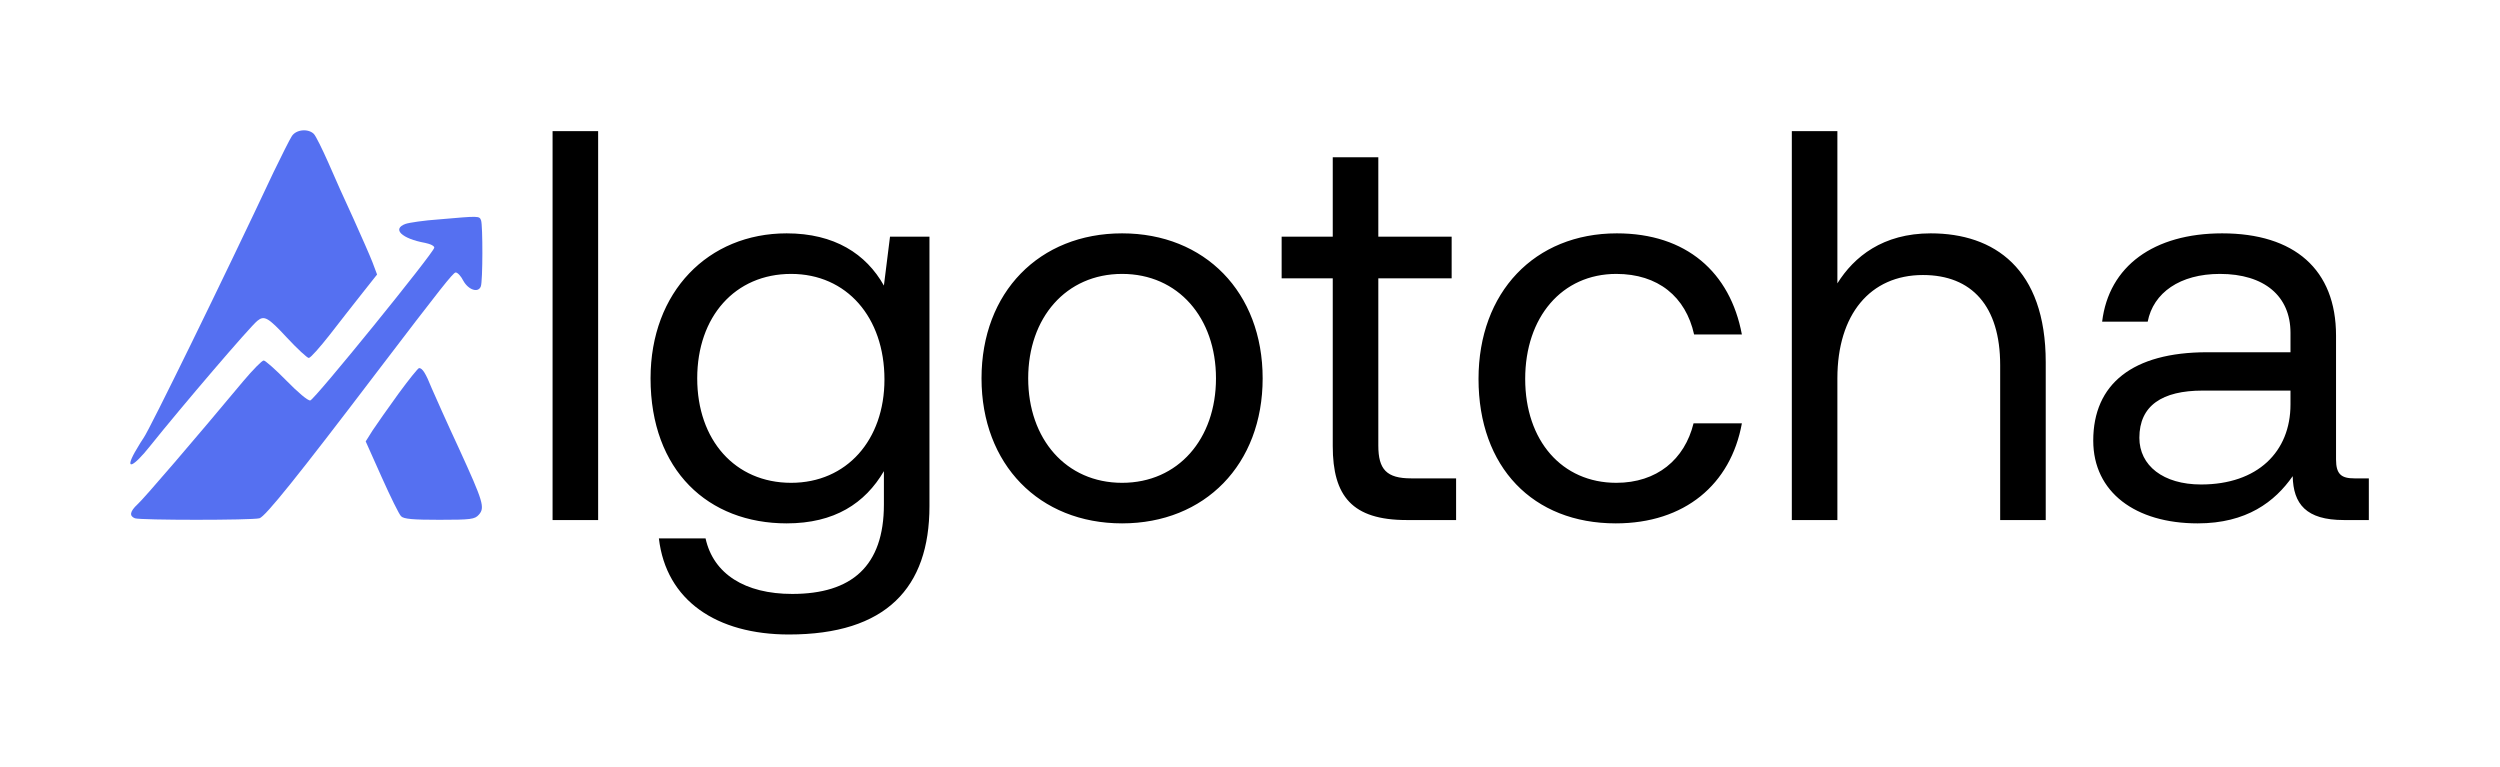
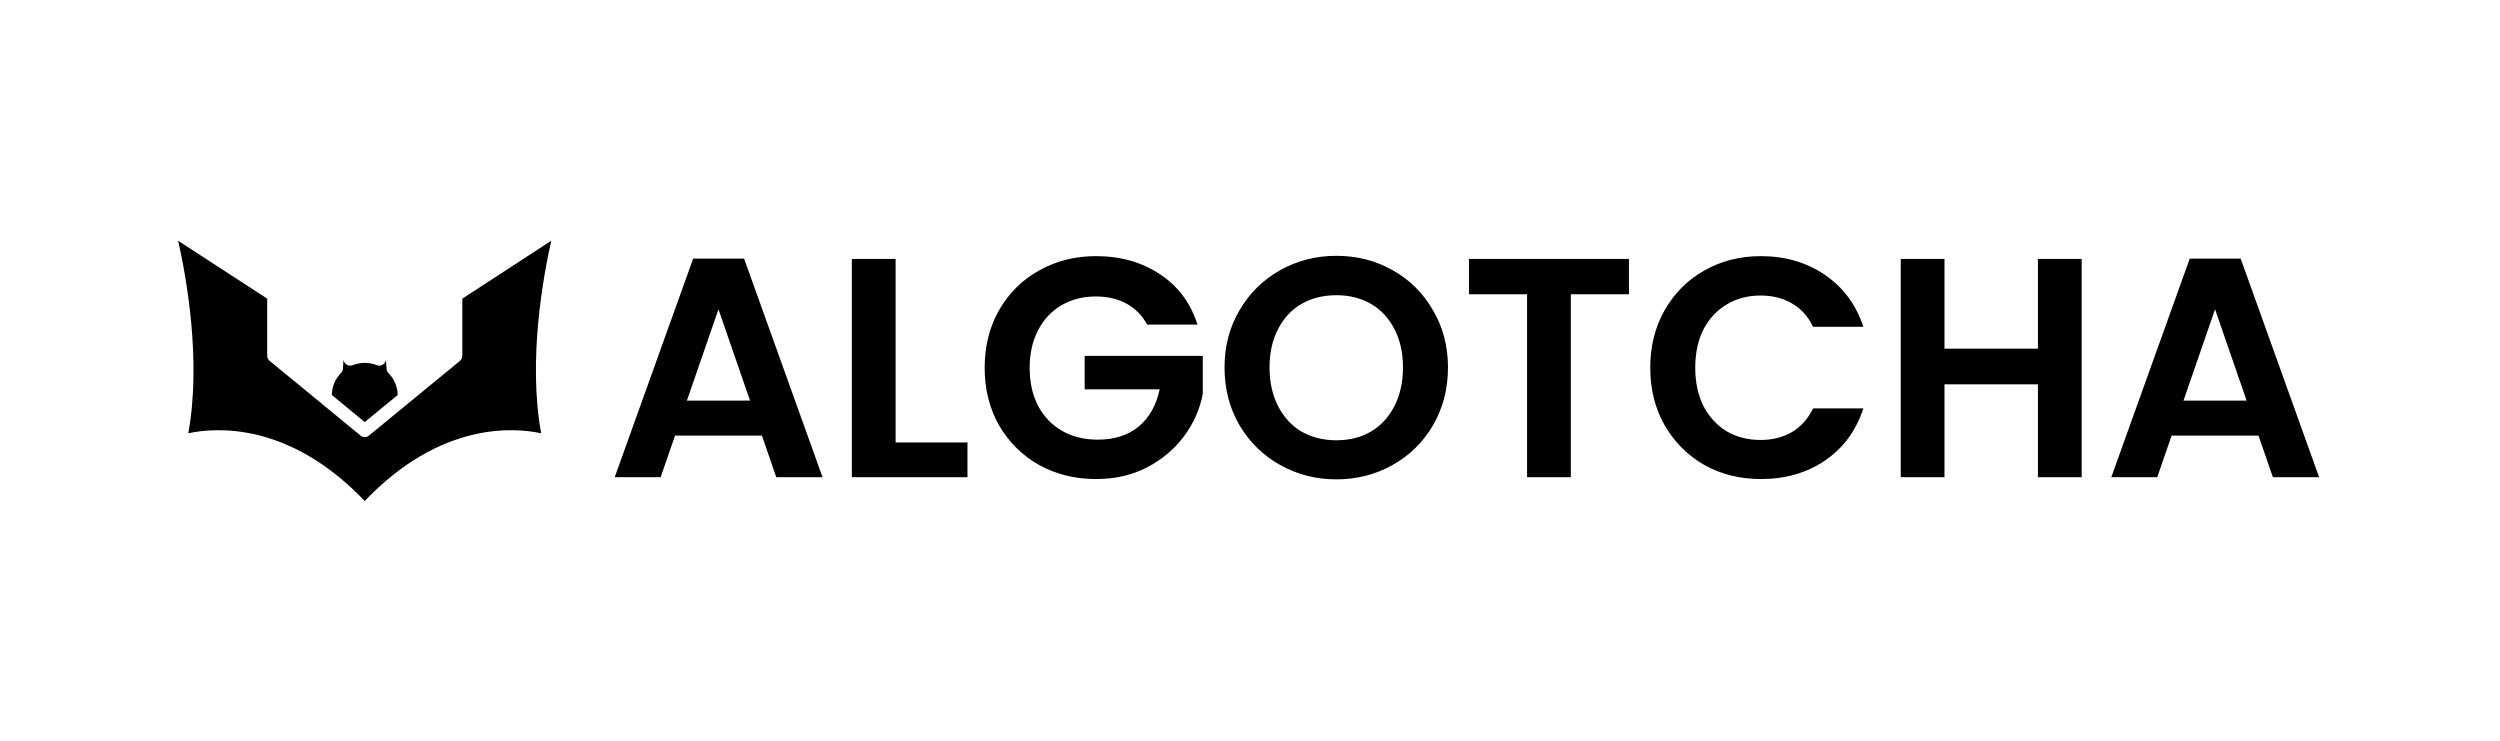
- <svg xmlns="http://www.w3.org/2000/svg" width="1151" height="353" viewBox="0 0 1151 353" fill="none">
-   <path d="M134.348 62.701C133.416 64.098 129.688 71.549 125.96 79.233C102.661 128.83 68.877 197.753 66.197 201.478C65.731 202.06 63.867 205.087 62.12 208.114C57.227 216.846 61.305 215.216 69.226 205.204C83.672 187.158 115.126 150.368 118.504 147.69C121.65 145.129 123.397 146.06 132.134 155.491C136.91 160.613 141.454 164.805 142.153 164.805C142.968 164.805 147.279 159.915 151.938 153.977C156.482 148.156 163.239 139.424 166.966 134.767L173.607 126.385L171.51 120.796C170.345 117.769 166.384 108.805 162.773 100.771C159.045 92.738 153.802 81.096 151.123 74.809C148.327 68.522 145.415 62.584 144.483 61.653C141.92 59.092 136.328 59.557 134.348 62.701Z" fill="#5570F1" />
-   <path d="M202.148 101.004C195.275 101.469 188.285 102.517 186.654 103.099C180.363 105.428 184.907 109.852 195.741 111.831C198.071 112.297 200.051 113.228 199.935 114.043C199.818 116.255 144.832 184.014 142.852 184.363C141.803 184.596 137.143 180.638 131.901 175.282C126.892 170.16 122.115 165.968 121.416 165.968C120.601 165.968 116.407 170.276 111.98 175.515C89.846 202.06 66.081 229.769 63.285 232.214C59.79 235.474 59.44 237.569 62.12 238.617C64.566 239.548 115.941 239.548 119.436 238.617C122.115 237.919 137.143 219.174 173.606 171.208C203.313 132.205 208.439 125.802 209.72 125.453C210.536 125.336 212.167 126.966 213.332 129.295C215.662 133.486 220.205 135 221.37 131.856C222.302 129.528 222.302 103.681 221.486 101.469C220.671 99.374 220.787 99.374 202.148 101.004Z" fill="#5570F1" />
-   <path d="M183.394 181.336C178.617 187.973 173.259 195.54 171.511 198.218L168.366 203.224L175.705 219.64C179.782 228.721 183.743 236.871 184.675 237.686C185.84 238.966 190.267 239.316 202.266 239.316C216.828 239.316 218.575 239.083 220.439 236.987C223.352 233.727 222.536 231.05 211.353 206.6C205.877 194.842 200.286 182.268 198.771 178.775C195.975 171.79 194.461 169.461 192.946 169.461C192.48 169.461 188.17 174.817 183.394 181.336Z" fill="#5570F1" />
-   <path d="M254.406 239.426V60.368H275.382V239.426H254.406ZM406.948 131.48L409.761 108.969H427.923V233.031C427.923 270.634 407.971 292.121 363.206 292.121C329.953 292.121 306.675 276.517 303.35 247.868H324.837C328.418 264.239 342.998 273.447 364.741 273.447C392.111 273.447 406.948 260.657 406.948 232.264V216.916C398.251 231.752 384.182 240.961 362.183 240.961C326.116 240.961 299.513 216.66 299.513 174.198C299.513 134.293 326.116 107.435 362.183 107.435C384.182 107.435 398.762 116.899 406.948 131.48ZM364.229 222.288C389.809 222.288 407.203 202.591 407.203 174.709C407.203 146.06 389.809 126.108 364.229 126.108C338.394 126.108 321 145.804 321 174.198C321 202.591 338.394 222.288 364.229 222.288ZM516.609 240.961C478.495 240.961 451.892 213.846 451.892 174.198C451.892 134.549 478.495 107.435 516.609 107.435C554.723 107.435 581.326 134.549 581.326 174.198C581.326 213.846 554.723 240.961 516.609 240.961ZM516.609 222.288C542.445 222.288 559.839 202.08 559.839 174.198C559.839 146.316 542.445 126.108 516.609 126.108C490.773 126.108 473.379 146.316 473.379 174.198C473.379 202.08 490.773 222.288 516.609 222.288ZM613.6 205.405V128.154H590.067V108.969H613.6V72.39H634.576V108.969H668.341V128.154H634.576V205.149C634.576 216.149 638.413 220.241 649.668 220.241H670.387V239.426H647.621C622.553 239.426 613.6 228.427 613.6 205.405ZM743.893 240.961C705.78 240.961 680.711 215.125 680.711 174.454C680.711 134.549 706.547 107.435 744.405 107.435C776.38 107.435 796.588 125.34 801.959 153.99H779.961C776.124 136.596 763.334 126.108 744.149 126.108C719.081 126.108 702.198 146.06 702.198 174.454C702.198 202.847 719.081 222.288 744.149 222.288C762.822 222.288 775.612 211.544 779.705 194.917H801.959C796.844 223.055 775.612 240.961 743.893 240.961ZM888.905 107.435C918.066 107.435 941.855 123.55 941.855 166.78V239.426H920.88V168.059C920.88 140.944 907.834 126.619 885.324 126.619C861.023 126.619 845.931 144.781 845.931 174.198V239.426H824.956V60.368H845.931V130.456C853.605 118.178 866.906 107.435 888.905 107.435ZM1083.96 220.241H1090.61V239.426H1079.1C1061.7 239.426 1055.82 232.008 1055.56 219.218C1047.38 230.985 1034.33 240.961 1011.82 240.961C983.172 240.961 963.731 226.636 963.731 202.847C963.731 176.756 981.893 162.175 1016.17 162.175H1054.54V153.222C1054.54 136.34 1042.52 126.108 1022.05 126.108C1003.64 126.108 991.357 134.805 988.799 148.106H967.824C970.893 122.527 991.613 107.435 1023.08 107.435C1056.33 107.435 1075.51 124.061 1075.51 154.501V211.544C1075.51 218.451 1078.07 220.241 1083.96 220.241ZM1054.54 186.22V179.825H1014.12C995.45 179.825 984.962 186.732 984.962 201.568C984.962 214.358 995.962 223.055 1013.36 223.055C1039.45 223.055 1054.54 207.963 1054.54 186.22Z" fill="black" />
+ <svg xmlns="http://www.w3.org/2000/svg" width="1218" height="361" viewBox="0 0 1218 361" fill="none">
+   <path d="M189.095 181.539C189.009 181.432 188.924 181.347 188.839 181.219C188.796 181.155 188.754 181.07 188.732 181.006C188.668 180.899 188.604 180.792 188.562 180.665C188.519 180.579 188.498 180.494 188.477 180.387C188.434 180.281 188.391 180.174 188.37 180.067C188.327 179.854 188.306 179.641 188.306 179.449L188.029 175.397L187.837 175.973C187.816 176.016 187.816 176.037 187.795 176.058C187.773 176.101 187.773 176.122 187.773 176.165C187.752 176.208 187.731 176.229 187.709 176.272C187.603 176.506 187.475 176.741 187.304 176.933C187.283 176.954 187.262 176.997 187.24 177.018C187.048 177.231 186.835 177.423 186.622 177.572C186.58 177.594 186.537 177.636 186.494 177.658C186.26 177.807 186.025 177.914 185.77 177.999C185.748 177.999 185.748 178.02 185.727 178.02C185.45 178.106 185.173 178.127 184.896 178.148C184.874 178.148 184.832 178.17 184.81 178.17C184.746 178.17 184.683 178.148 184.64 178.148C184.533 178.148 184.427 178.127 184.341 178.127C184.235 178.106 184.128 178.084 184.022 178.063C183.958 178.042 183.894 178.042 183.83 178.02C183.787 177.999 183.766 177.999 183.745 177.978C183.702 177.956 183.681 177.956 183.638 177.935C179.929 176.421 175.581 176.4 171.808 177.935C171.766 177.956 171.744 177.956 171.702 177.956C171.659 177.978 171.638 177.978 171.595 177.999C171.531 178.02 171.446 178.02 171.382 178.042C171.275 178.063 171.169 178.106 171.062 178.106C170.956 178.127 170.849 178.127 170.743 178.127C170.636 178.127 170.551 178.127 170.444 178.127C170.338 178.127 170.21 178.106 170.103 178.084C170.018 178.063 169.933 178.063 169.847 178.042C169.741 178.02 169.613 177.978 169.506 177.935C169.421 177.914 169.336 177.871 169.272 177.85C169.165 177.807 169.059 177.743 168.952 177.679C168.867 177.636 168.803 177.594 168.718 177.53C168.632 177.466 168.547 177.38 168.462 177.317C168.398 177.253 168.313 177.189 168.249 177.125C168.163 177.039 168.099 176.954 168.035 176.869C167.972 176.783 167.908 176.719 167.865 176.634C167.801 176.549 167.758 176.442 167.716 176.336C167.694 176.272 167.652 176.208 167.609 176.144C167.588 176.101 167.588 176.08 167.588 176.037C167.567 175.994 167.567 175.973 167.545 175.952L167.353 175.397L167.076 179.641C167.034 180.451 166.671 181.198 166.096 181.752L166.075 181.773C163.325 184.588 161.748 188.384 161.641 192.415L177.691 205.636L193.763 192.436C193.656 188.384 192.057 184.588 189.223 181.688C189.18 181.645 189.137 181.581 189.095 181.539Z" fill="black" />
+   <path d="M91.728 211.095C104.943 208.238 140.774 205.38 177.691 244.085C214.609 205.38 250.439 208.238 263.655 211.095C257.111 175.525 264.742 134.326 268.578 117.287L225.245 145.5V173.35C225.245 174.31 224.819 175.205 224.073 175.824L179.716 212.247C179.546 212.375 179.375 212.503 179.205 212.588C179.205 212.588 179.205 212.588 179.183 212.609C178.991 212.716 178.8 212.78 178.608 212.844C178.501 212.886 178.373 212.886 178.267 212.908C178.181 212.929 178.096 212.95 178.011 212.95C177.904 212.95 177.798 212.95 177.712 212.95C177.606 212.95 177.499 212.95 177.414 212.95C177.329 212.95 177.222 212.908 177.137 212.908C177.03 212.886 176.924 212.865 176.817 212.844C176.412 212.716 176.05 212.524 175.709 212.247L156.397 196.381L156.376 196.36L131.352 175.802C130.606 175.205 130.18 174.288 130.18 173.329V145.5L86.783 117.287C90.641 134.326 98.272 175.525 91.728 211.095Z" fill="black" />
+   <path d="M371.201 212.219H328.875L321.872 232.478H299.491L337.706 126.006H362.523L400.737 232.478H378.204L371.201 212.219ZM365.415 195.159L350.038 150.682L334.661 195.159H365.415ZM436.337 215.57H471.354V232.478H415.022V126.158H436.337V215.57ZM558.895 158.145C556.459 153.677 553.109 150.275 548.846 147.94C544.583 145.604 539.611 144.437 533.926 144.437C527.633 144.437 522.05 145.858 517.178 148.702C512.306 151.545 508.5 155.607 505.76 160.887C503.019 166.168 501.649 172.261 501.649 179.166C501.649 186.274 503.019 192.468 505.76 197.749C508.602 203.029 512.51 207.091 517.483 209.934C522.457 212.778 528.242 214.199 534.839 214.199C542.96 214.199 549.608 212.067 554.784 207.802C559.961 203.435 563.362 197.393 564.985 189.676H528.445V173.378H585.995V191.961C584.575 199.374 581.53 206.228 576.86 212.524C572.192 218.82 566.153 223.897 558.743 227.756C551.435 231.513 543.213 233.392 534.078 233.392C523.827 233.392 514.54 231.107 506.216 226.537C497.995 221.866 491.5 215.418 486.728 207.193C482.06 198.967 479.725 189.625 479.725 179.166C479.725 168.706 482.06 159.364 486.728 151.139C491.5 142.812 497.995 136.364 506.216 131.794C514.54 127.123 523.777 124.787 533.926 124.787C545.903 124.787 556.307 127.732 565.137 133.622C573.968 139.41 580.058 147.585 583.407 158.145H558.895ZM651.094 233.544C641.148 233.544 632.013 231.209 623.689 226.537C615.367 221.866 608.769 215.418 603.897 207.193C599.025 198.866 596.589 189.473 596.589 179.013C596.589 168.656 599.025 159.364 603.897 151.139C608.769 142.812 615.367 136.313 623.689 131.642C632.013 126.97 641.148 124.635 651.094 124.635C661.143 124.635 670.278 126.97 678.499 131.642C686.823 136.313 693.37 142.812 698.14 151.139C703.012 159.364 705.448 168.656 705.448 179.013C705.448 189.473 703.012 198.866 698.14 207.193C693.37 215.418 686.823 221.866 678.499 226.537C670.177 231.209 661.042 233.544 651.094 233.544ZM651.094 214.504C657.489 214.504 663.122 213.082 667.994 210.239C672.866 207.294 676.672 203.131 679.413 197.749C682.153 192.367 683.524 186.122 683.524 179.013C683.524 171.905 682.153 165.711 679.413 160.43C676.672 155.048 672.866 150.936 667.994 148.092C663.122 145.249 657.489 143.827 651.094 143.827C644.7 143.827 639.016 145.249 634.042 148.092C629.17 150.936 625.364 155.048 622.624 160.43C619.883 165.711 618.513 171.905 618.513 179.013C618.513 186.122 619.883 192.367 622.624 197.749C625.364 203.131 629.17 207.294 634.042 210.239C639.016 213.082 644.7 214.504 651.094 214.504ZM793.625 126.158V143.37H765.306V232.478H743.991V143.37H715.673V126.158H793.625ZM804.001 179.166C804.001 168.706 806.335 159.364 811.004 151.139C815.774 142.812 822.219 136.364 830.34 131.794C838.561 127.123 847.747 124.787 857.897 124.787C869.773 124.787 880.176 127.834 889.108 133.926C898.039 140.019 904.282 148.448 907.835 159.212H883.323C880.887 154.134 877.435 150.326 872.97 147.788C868.605 145.249 863.53 143.98 857.745 143.98C851.553 143.98 846.022 145.452 841.15 148.397C836.378 151.24 832.624 155.302 829.883 160.583C827.243 165.863 825.925 172.057 825.925 179.166C825.925 186.172 827.243 192.367 829.883 197.749C832.624 203.029 836.378 207.142 841.15 210.087C846.022 212.93 851.553 214.352 857.745 214.352C863.53 214.352 868.605 213.082 872.97 210.544C877.435 207.904 880.887 204.045 883.323 198.967H907.835C904.282 209.833 898.039 218.312 889.108 224.405C880.278 230.396 869.873 233.392 857.897 233.392C847.747 233.392 838.561 231.107 830.34 226.537C822.219 221.866 815.774 215.418 811.004 207.193C806.335 198.967 804.001 189.625 804.001 179.166ZM1014.19 126.158V232.478H992.877V187.239H947.355V232.478H926.04V126.158H947.355V169.874H992.877V126.158H1014.19ZM1100.34 212.219H1058.01L1051.01 232.478H1028.63L1066.84 126.006H1091.66L1129.87 232.478H1107.34L1100.34 212.219ZM1094.55 195.159L1079.17 150.682L1063.8 195.159H1094.55Z" fill="black" />
</svg>
